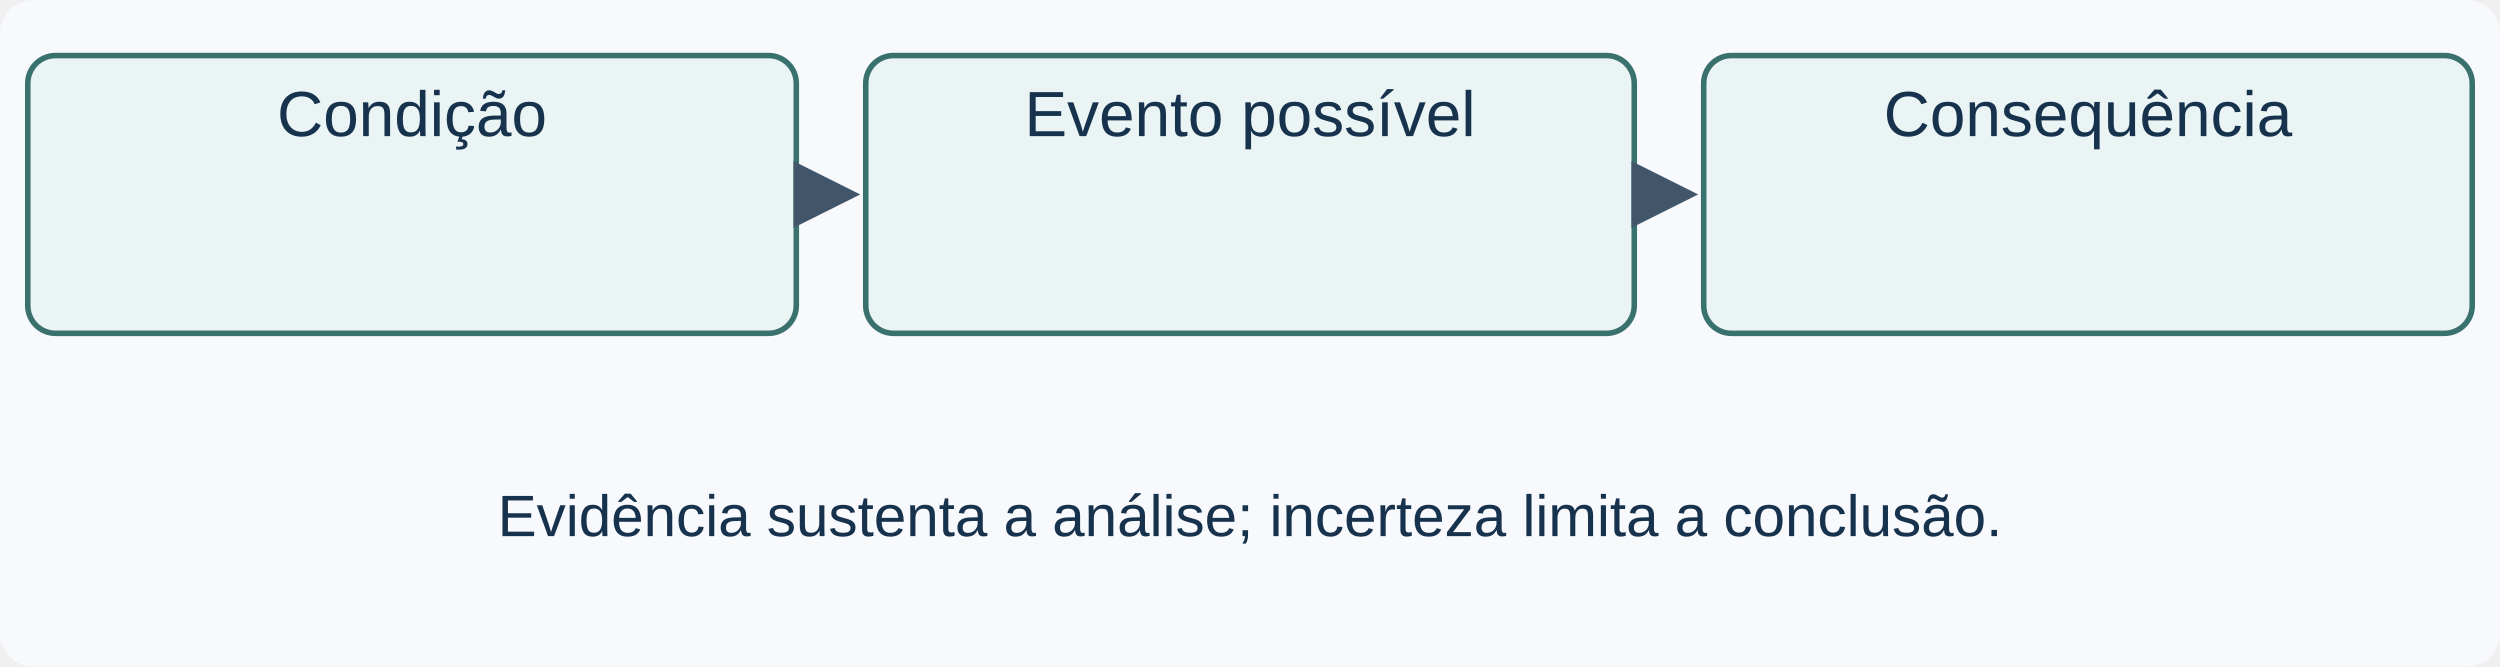
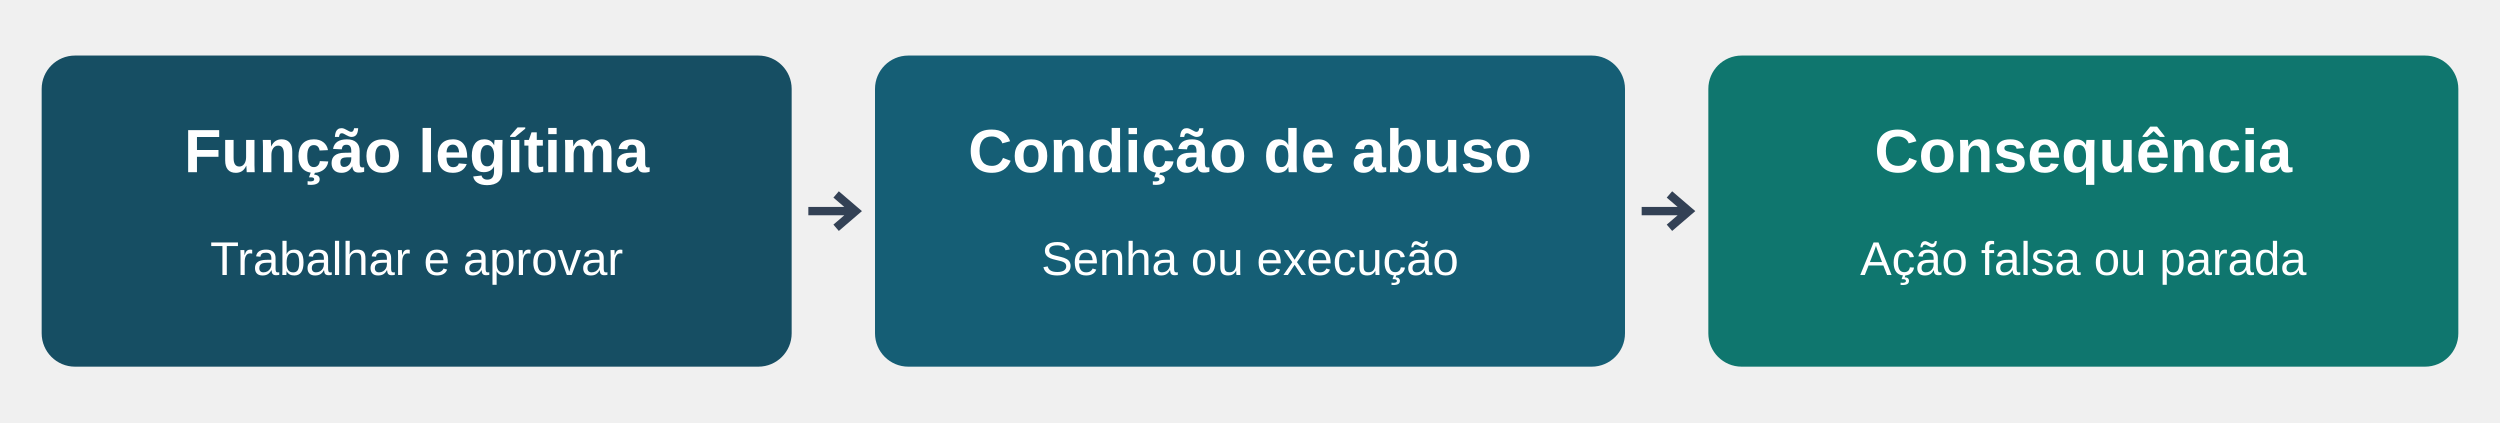
- <svg xmlns="http://www.w3.org/2000/svg" viewBox="0 0 900 240" role="img" aria-labelledby="title desc">
-   <defs>
-     <marker id="arrow" markerWidth="8" markerHeight="8" refX="7" refY="4" orient="auto">
-       <path d="M0 0 L8 4 L0 8" fill="#42566b" />
-     </marker>
-   </defs>
-   <rect width="900" height="240" rx="12" fill="#f7f9fc" />
+ <svg xmlns="http://www.w3.org/2000/svg" viewBox="0 0 900 152" role="img" aria-labelledby="title desc">
  <g font-family="Arial, sans-serif">
-     <rect x="10.0" y="20" width="276.667" height="100" rx="10" fill="#eaf4f4" stroke="#39716f" stroke-width="2" />
-     <text x="148.333" y="49" font-size="23" fill="#17324d" text-anchor="middle">Condição</text>
-     <path d="M288.667 70 L306.667 70" stroke="#42566b" stroke-width="3" fill="none" marker-end="url(#arrow)" />
-     <rect x="311.667" y="20" width="276.667" height="100" rx="10" fill="#eaf4f4" stroke="#39716f" stroke-width="2" />
-     <text x="450.0" y="49" font-size="23" fill="#17324d" text-anchor="middle">Evento possível</text>
-     <path d="M590.333 70 L608.333 70" stroke="#42566b" stroke-width="3" fill="none" marker-end="url(#arrow)" />
-     <rect x="613.333" y="20" width="276.667" height="100" rx="10" fill="#eaf4f4" stroke="#39716f" stroke-width="2" />
-     <text x="751.667" y="49" font-size="23" fill="#17324d" text-anchor="middle">Consequência</text>
-     <text x="450" y="193" font-size="21" fill="#17324d" text-anchor="middle">Evidência sustenta a análise; incerteza limita a conclusão.</text>
+     <rect x="15" y="20" width="270" height="112" rx="12" fill="#164e63" />
+     <text x="150" y="62" text-anchor="middle" font-size="22" font-weight="700" fill="white">Função legítima</text>
+     <text x="150" y="99" text-anchor="middle" font-size="17" fill="white">Trabalhar e aprovar</text>
+     <path d="M291 76h17m-7-6 7 6-7 6" fill="none" stroke="#334155" stroke-width="3" />
+     <rect x="315" y="20" width="270" height="112" rx="12" fill="#155e75" />
+     <text x="450" y="62" text-anchor="middle" font-size="22" font-weight="700" fill="white">Condição de abuso</text>
+     <text x="450" y="99" text-anchor="middle" font-size="17" fill="white">Senha ou execução</text>
+     <path d="M591 76h17m-7-6 7 6-7 6" fill="none" stroke="#334155" stroke-width="3" />
+     <rect x="615" y="20" width="270" height="112" rx="12" fill="#0f766e" />
+     <text x="750" y="62" text-anchor="middle" font-size="22" font-weight="700" fill="white">Consequência</text>
+     <text x="750" y="99" text-anchor="middle" font-size="17" fill="white">Ação falsa ou parada</text>
  </g>
</svg>
